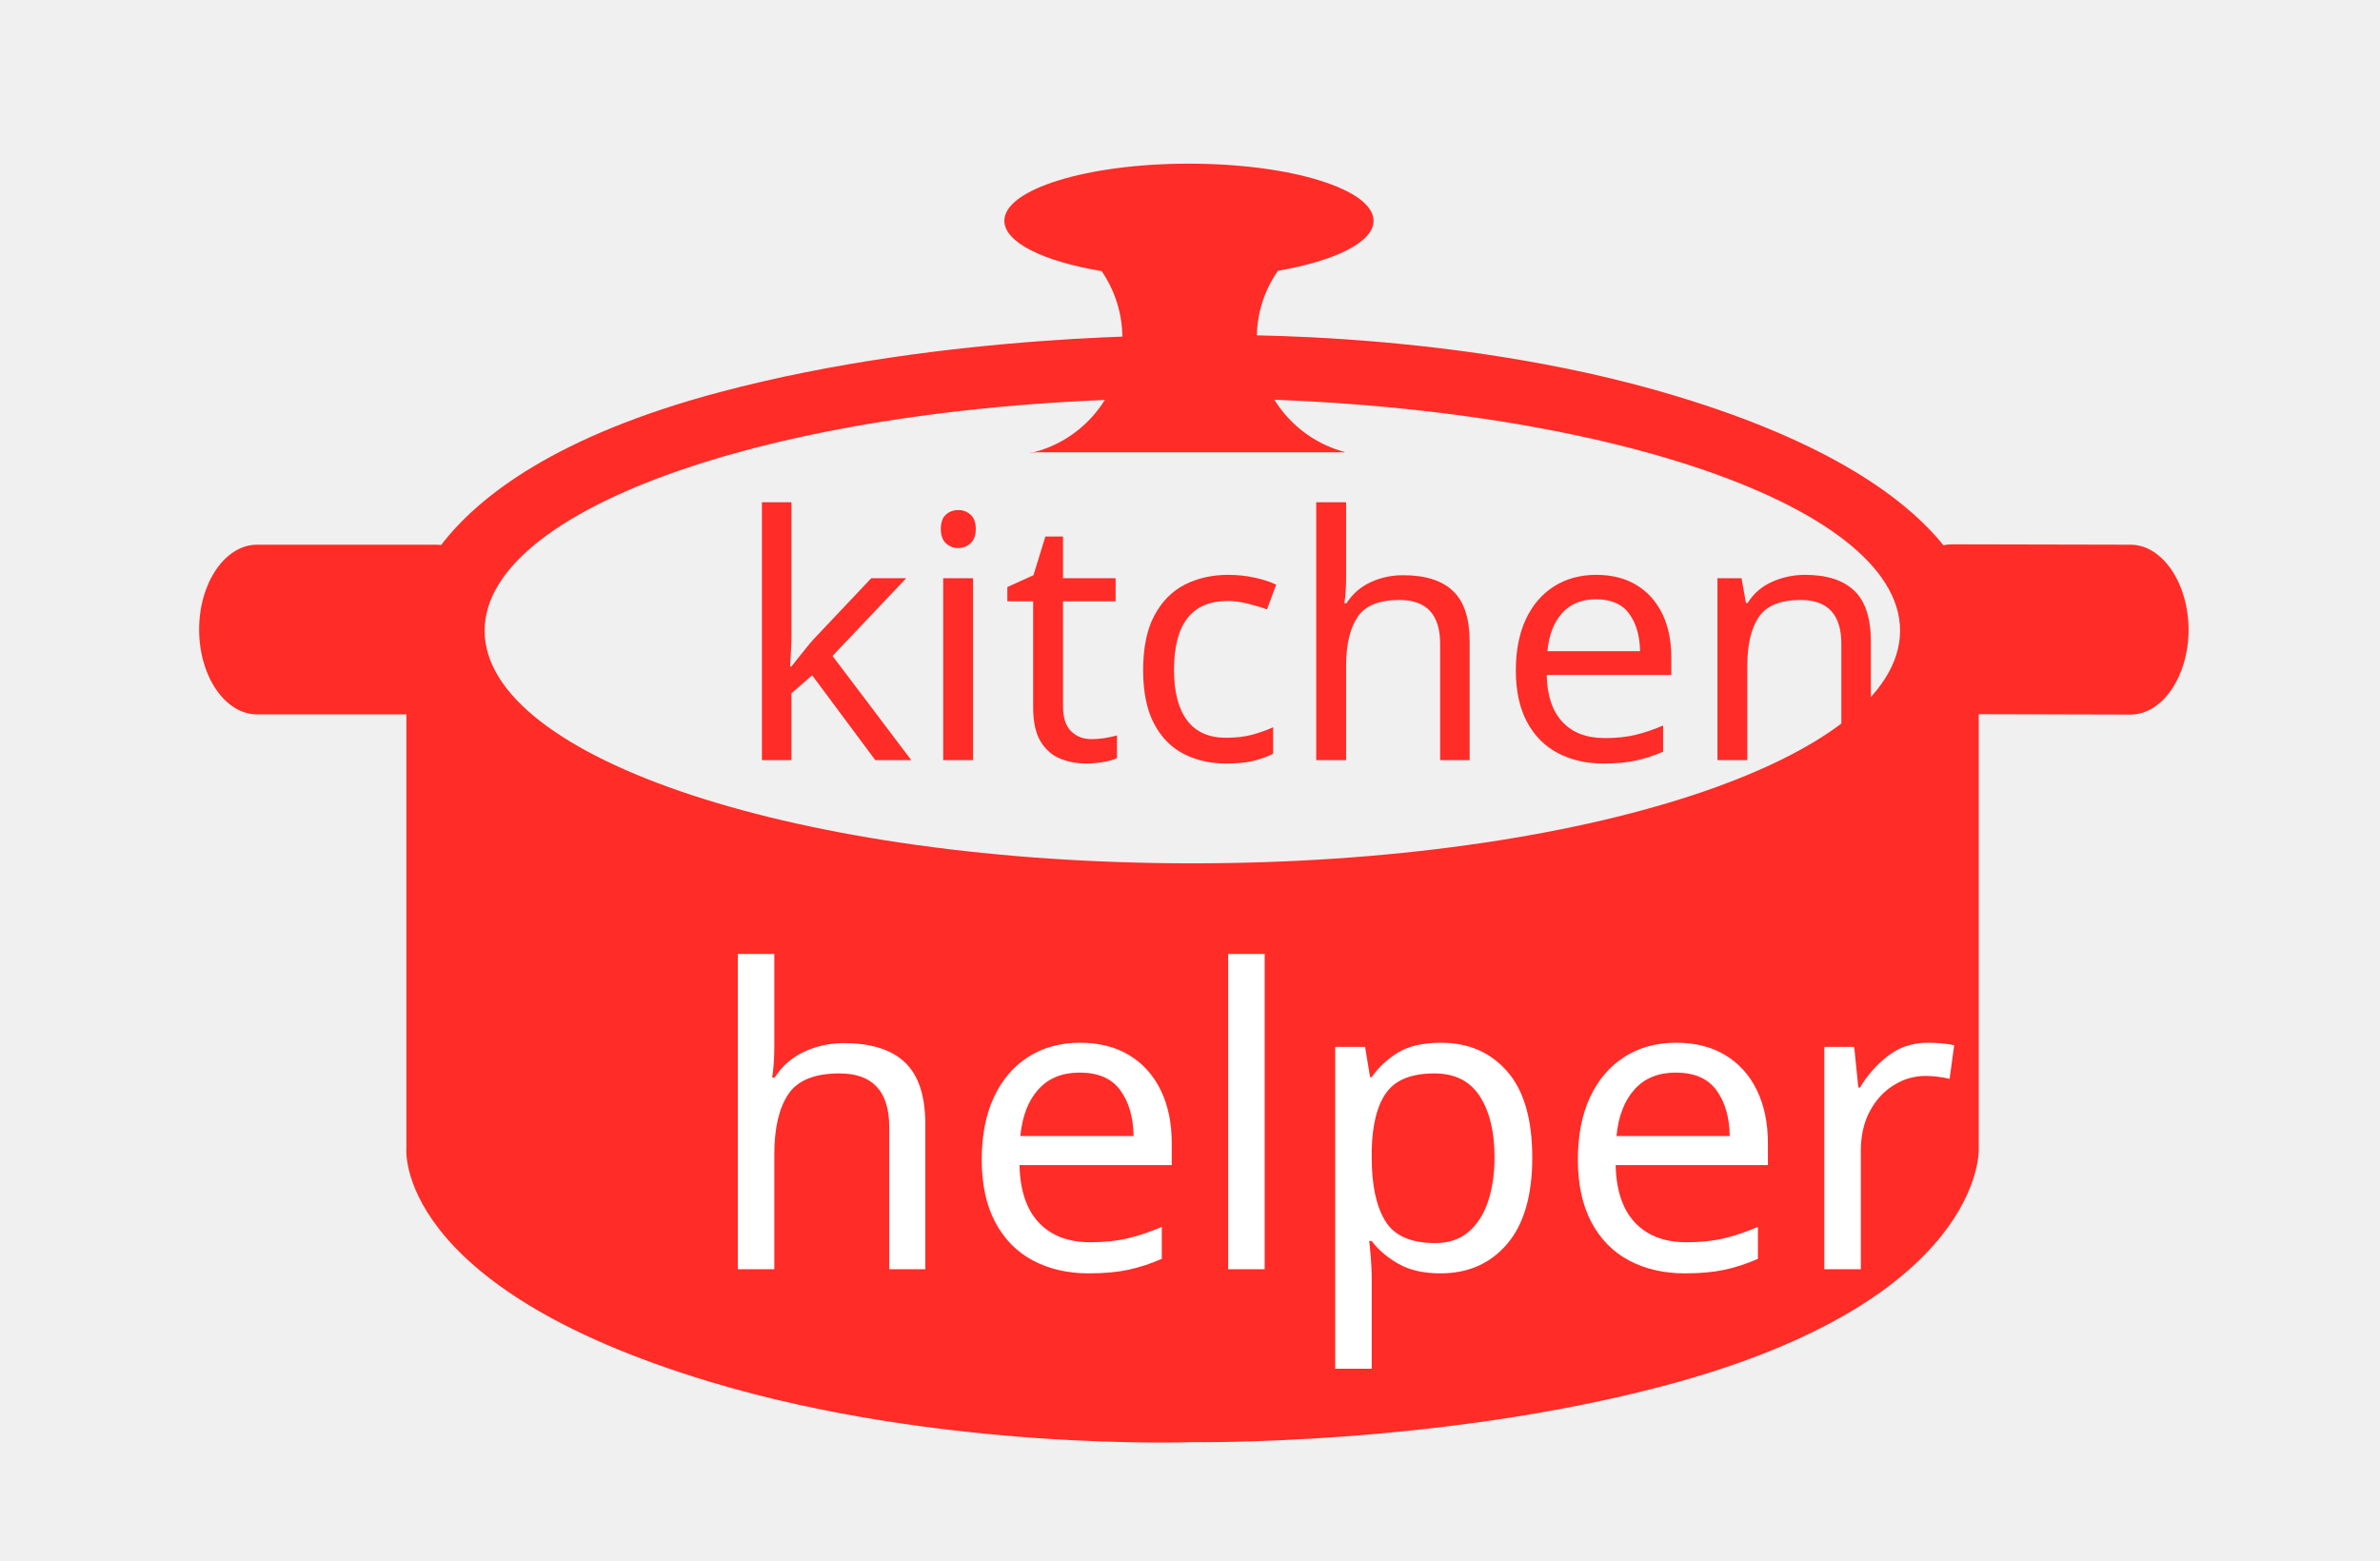
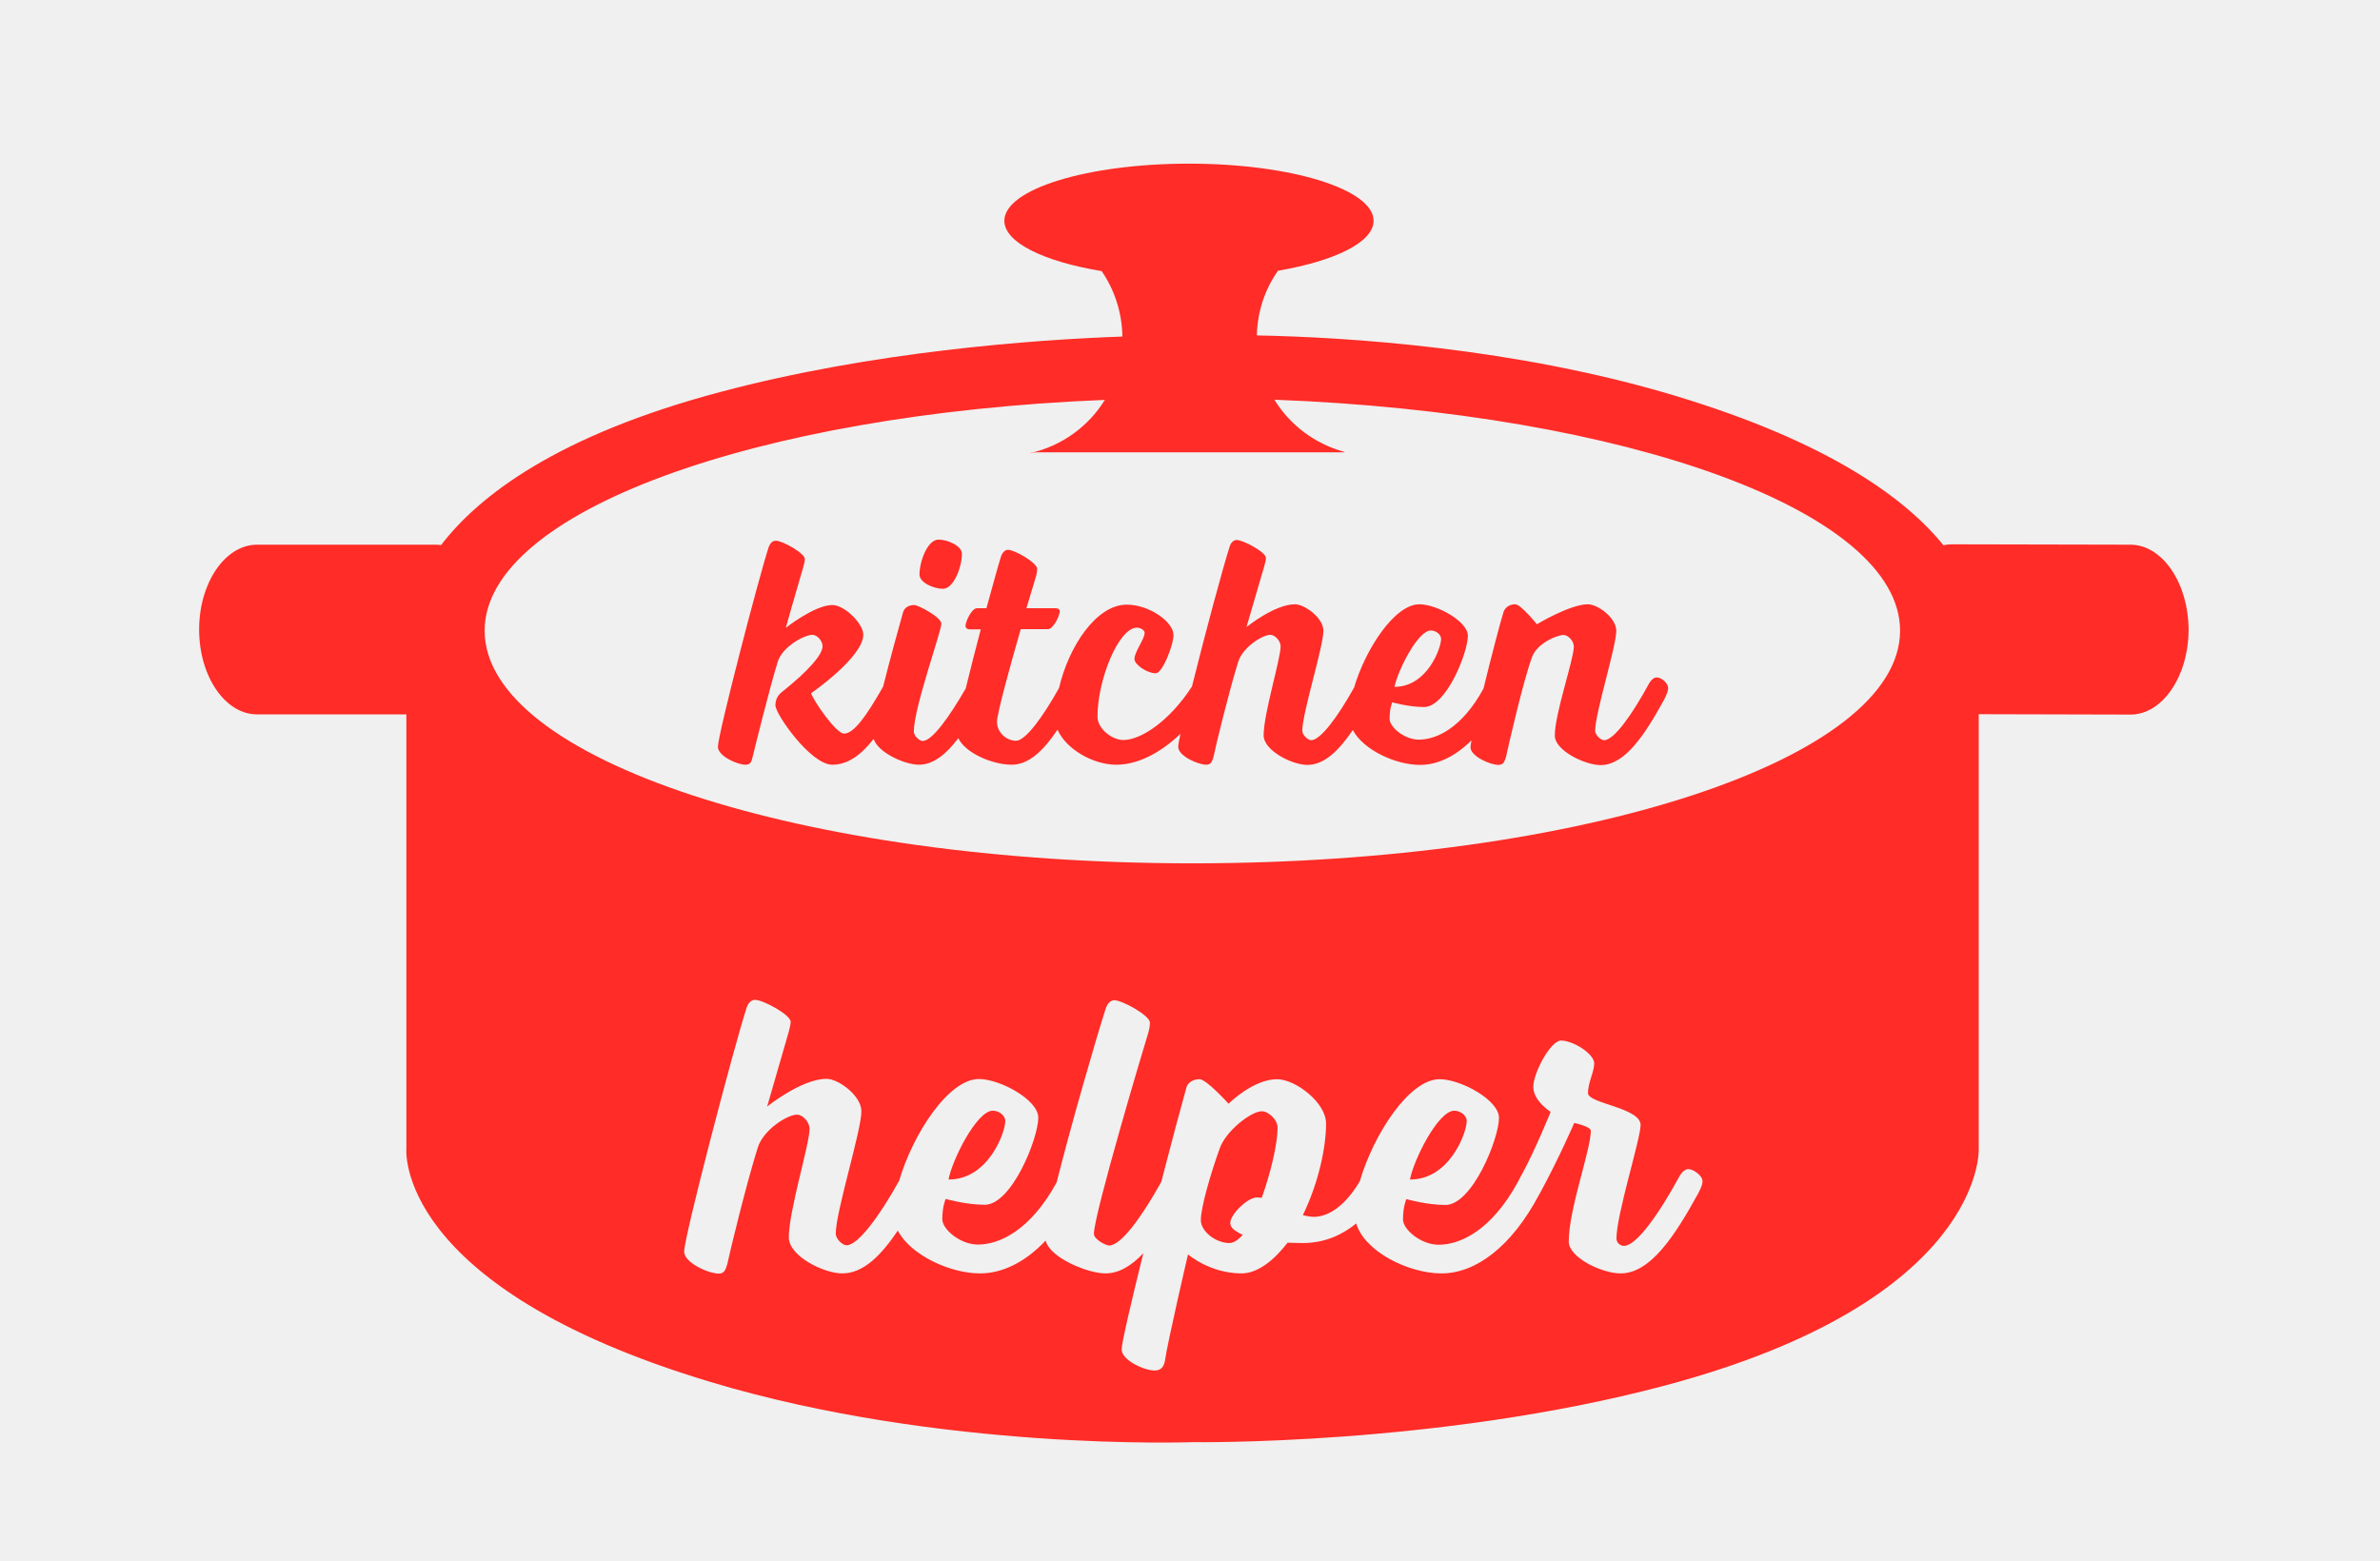
- <svg xmlns="http://www.w3.org/2000/svg" version="1.1" x="0px" y="0px" viewBox="0 0 1262.1 827.6" style="enable-background:new 0 0 1262.1 827.6;" xml:space="preserve">
+ <svg xmlns="http://www.w3.org/2000/svg" version="1.1" id="Layer_1" x="0px" y="0px" viewBox="0 0 1262.1 827.6" style="enable-background:new 0 0 1262.1 827.6;" xml:space="preserve">
  <style type="text/css">
	.st0{display:none;}
	.st1{display:inline;}
	.st2{fill:#FF2C27;}
	.st3{font-family:'Voltage';}
	.st4{font-size:180px;}
	.st5{fill:#FFFFFF;}
	.st6{font-size:220px;}
	.st7{display:inline;fill:none;stroke:#0055FF;stroke-width:2.67;stroke-miterlimit:10;}
	.st8{display:inline;fill:none;stroke:#0055FF;stroke-width:2.3;stroke-miterlimit:10;}
	.st9{display:inline;fill:none;stroke:#0055FF;stroke-width:2.16;stroke-miterlimit:10;}
</style>
-   <g id="Layer_1" class="st0">
+   <g id="Layer_1_1_" class="st0">
    <g id="logo" class="st1">
      <path class="st2" d="M1205.4,297.9l-109.8-0.2c-1.7,0-3.4,0.2-5.1,0.5c-22.8-24.3-69.5-54.5-164.7-79.3    c-142.2-37-296.2-32-296.2-32s-150.7-2-289.8,30c-100.2,23-148.4,55.2-171.4,81.2c-1-0.1-2.1-0.2-3.1-0.2H55.5    c-19.5,0-35.5,20.2-35.5,45l0,0c0,24.8,16,45,35.5,45h91.6v230c0,0-8.6,73.2,186.4,124c142.2,37,296.2,32,296.2,32    s150.7,2,289.8-30c195.9-45,192.7-125,192.7-125V387.7l93.1,0.2c19.6,0,35.6-20.2,35.6-44.9l0,0    C1240.9,318.2,1225,297.9,1205.4,297.9z M629.6,466.8c-239.9,0-434.4-55.2-434.4-123.3s194.5-123.4,434.4-123.4    S1064,275.4,1064,343.5S869.5,466.8,629.6,466.8z" />
-       <path class="st2" d="M592.6,188.2c0,29.2-20.3,54.5-48.8,61v0.1c1.1-0.3,2.2-0.5,3.3-0.5h163.4v-0.2    c-33.4-8.9-53.2-43.2-44.3-76.6c1.9-7,4.9-13.6,9-19.5c30.2-5.2,50.7-15.1,50.7-26.5c0-16.7-43.8-30.3-97.9-30.3    S530,109.3,530,126.1c0,11.5,20.9,21.6,51.6,26.7C588.7,163.2,592.6,175.6,592.6,188.2z" />
+       <path class="st2" d="M592.6,188.2c0,29.2-20.3,54.5-48.8,61v0.1c1.1-0.3,2.2-0.5,3.3-0.5h163.4v-0.2    c-33.4-8.9-53.2-43.2-44.3-76.6c1.9-7,4.9-13.6,9-19.5c30.2-5.2,50.7-15.1,50.7-26.5c0-16.7-43.8-30.3-97.9-30.3s-98,13.6-98,30.4    c0,11.5,20.9,21.6,51.6,26.7C588.7,163.2,592.6,175.6,592.6,188.2z" />
    </g>
    <g id="Layer_9" class="st1">
      <text transform="matrix(1 0 0 1 389.951 412.1376)" class="st2 st3 st4">kitchen</text>
      <text transform="matrix(1 0 0 1 370.4011 682.1376)" class="st5 st3 st6">helper</text>
    </g>
  </g>
-   <g id="Layer_3">
-     <path class="st2" d="M1129.9,288.9l-94.9-0.2c-1.5,0-3,0.2-4.4,0.5c-19.7-24.4-60-54.5-142.3-79.3c-122.8-37-255.9-32-255.9-32   s-130.2-2-250.4,30c-86.6,23-128.2,55.2-148.1,81.2c-0.9-0.1-1.8-0.2-2.7-0.2h-94.9c-16.9,0-30.7,20.2-30.7,45v0   c0,24.8,13.8,45,30.7,45h79.2v230c0,0-7.4,73.3,161,124c122.8,37,255.9,32,255.9,32s130.2,2,250.4-30c169.2-45,166.5-125,166.5-125   V378.8l80.5,0.2c16.9,0,30.7-20.2,30.8-44.9v0C1160.5,309.2,1146.7,289,1129.9,288.9z M632.3,457.9C425,457.9,257,402.6,257,334.5   s168-123.3,375.3-123.3s375.3,55.2,375.3,123.3S839.6,457.9,632.3,457.9z" />
-     <path class="st2" d="M595.2,179.3c0,29.8-20.9,54.7-48.8,61v0.1c1-0.3,2.1-0.5,3.3-0.5H713v-0.2c-26.7-7.1-46.5-31.5-46.5-60.5   c0-13.2,4.1-25.5,11.2-35.6c30.2-5.2,50.7-15.1,50.7-26.5c0-16.7-43.8-30.3-97.9-30.3s-97.9,13.6-97.9,30.3   c0,11.5,20.9,21.6,51.6,26.7C591.1,153.9,595.2,166.1,595.2,179.3z" />
-     <text transform="matrix(1 0 0 1 388.7487 403.1726)">
-       <tspan x="0" y="0" class="st2 st3 st4">kitchen</tspan>
-       <tspan x="-16.2" y="270" class="st5 st3 st6">helper</tspan>
-     </text>
+   <g>
+     <path class="st2" d="M500,312.3c5.8,0,10.1-11.7,10.1-18.5c0-4.5-7.9-7.6-12.4-7.6c-5.9,0-10.1,11.7-10.1,18.5   C487.6,309.2,495.5,312.3,500,312.3z" />
+     <path class="st2" d="M878.5,359.3c-2.3,0-4,3.2-4,3.2c-8.8,16.2-18.5,30.1-23.9,30.1c-1.6,0-4.7-2.7-4.7-5   c0-9.5,11.2-44.6,11.2-53.1c0-6.7-9.7-14-15.1-14c-9.4,0-27,10.6-27,10.6s-8.5-10.6-11.5-10.6c-2.7,0-5,1.3-6.1,3.8   c-2,6.4-6.7,24.5-10.7,40.9c-11.4,20.9-24.9,27.1-34.3,27.1c-7.7,0-15.5-6.7-15.5-11c0-5.8,1.4-8.8,1.4-8.8s8.8,2.5,16.9,2.5   c11.7,0,23.2-28.8,23.2-37.8c0-7.7-16.6-16.7-25.7-16.7c-13.2,0-28.7,24-34.6,44.1c-8.5,15.3-17.8,28-22.8,28c-1.6,0-4.7-2.7-4.7-5   c0-9.5,11.2-44.6,11.2-53.1c0-6.7-9.9-14-15.1-14c-10.8,0-25.7,12.1-25.7,12.1s5-17.1,9.4-32.2c0.4-1.4,0.9-3.2,0.9-4.5   c0-3.1-12.1-9.5-15.5-9.5c-1.4,0-3.1,1.1-3.8,3.8c-3.3,10.1-13.1,46.5-19.9,73.9c-11.9,18.4-27.1,28.4-36.4,28.4   c-5.9,0-13.7-5.9-13.7-12.4c0-19.8,11.3-47.2,20.9-47.2c2,0,4.1,1.4,4.1,2.7c0,3.4-5.4,10.1-5.4,13.9c0,3.1,6.8,7.6,11.3,7.6   c3.6,0,9.4-15.1,9.4-20.2c0-7.2-13-16.2-24.8-16.2c-16.2,0-30.8,22.3-35.9,44.2c-8.5,15.3-17.8,28-22.8,28c-5,0-10.1-4.3-10.1-10.1   c0-4.1,6.7-28.8,12.6-49.1h14.4c2.9,0,6.3-7.2,6.3-9.5c0-1.1-1.1-1.6-2.2-1.6h-15.5l5-16.6c0.4-1.3,0.7-3.2,0.7-4.3   c0-3.2-11.9-10.1-15.5-10.1c-1.4,0-3.1,1.4-3.8,4c-1.3,4-4.1,14.4-7.6,27h-5c-2.9,0-6.1,7.2-6.1,9.4c0,1.1,1.1,1.8,2,1.8h6.1   c-2.8,10.7-5.7,21.9-8,31.4c-8.8,15.2-17.8,27.8-22.8,27.8c-1.8,0-4.7-2.7-4.7-5c0-12.6,14.6-53.1,14.6-57.2   c0-3.4-12.2-9.9-14.4-9.9c-2.7,0-5.2,1.3-5.9,3.8c-1.8,6.4-6.7,24-10.6,39.5c-8.8,15.5-15.5,24.9-20.7,24.9   c-4.3,0-16.2-17.5-17.5-21.4c0,0,27.7-19.1,27.7-31.1c0-5.8-9.9-15.7-16.4-15.7c-9.4,0-24.7,12.1-24.7,12.1s4.9-17.5,9.2-32   c0.4-1.6,0.9-3.1,0.9-4.5c0-3.1-11.9-9.7-15.3-9.7c-1.8,0-3.1,1.1-4,3.8c-5.2,16-26.8,99-26.8,105.5c0,4.9,10.3,9.5,14.6,9.5   c2.9,0,3.2-1.8,3.8-4.1c1.4-5.6,8.6-35.1,13.3-50.4c2.3-7.9,14-14.4,18.4-14.4c2.5,0,5.4,3.1,5.4,6.1c0,4.3-7.2,12.8-21.4,24.1   c-2.3,1.8-3.6,4.1-3.6,7.2c0,4.7,18.7,31.5,30.2,31.5c8.4,0,15.5-5.5,21.9-13.7c2.3,7.3,16.5,13.7,24,13.7   c7.7,0,14.6-5.7,20.9-14.1c3.4,7.6,17.7,14.1,28.4,14.1c9.1,0,17-7.8,24.2-18.6c4.4,10.2,18.7,18.6,31.2,18.6   c11.3,0,23.3-6.2,34-16.4c-0.8,3.6-1.2,6-1.2,6.9c0,4.9,10.6,9.5,14.9,9.5c2.5,0,3.1-1.8,3.8-4.1c1.1-5.6,8.3-35.1,13.1-50.4   c2.3-7.7,12.8-14.4,17.1-14.4c2.3,0,5.4,3.1,5.4,6.1c0,6.8-9,35.6-9,47.2c0,8.1,15.1,15.7,23.2,15.7c9.1,0,16.8-7.8,24.1-18.5   c5.6,10.6,22.7,18.5,35.7,18.5c9,0,18.4-4.3,27.2-13c-0.3,1.8-0.5,3.1-0.5,3.6c0,4.9,10.6,9.4,14.8,9.4c2.7,0,3.2-1.8,4-4.1   c1.1-5.2,9.4-41.6,14-53.5c2.7-6.8,12.8-11.3,16.6-11.3c2.3,0,5.4,3.1,5.4,6.1c0,6.8-10.1,35.6-10.1,47.2   c0,8.1,16.2,15.7,24.3,15.7c13,0,23.6-16.4,33.5-34.4c0,0,2.3-4.1,2.3-6.3C884.6,362.1,880.9,359.3,878.5,359.3z M758.8,334.4   c2.5,0,5.4,2,5.4,4.5c0,4.9-7.4,25.4-24.7,25.4C741.2,355.8,751.8,334.4,758.8,334.4z" />
+     <path class="st2" d="M777.8,594.6c0-3.1-3.5-5.5-6.6-5.5c-8.6,0-21.6,26.2-23.5,36.5C768.8,625.7,777.8,600.6,777.8,594.6z" />
+     <path class="st2" d="M533.1,594.6c0-3.1-3.5-5.5-6.6-5.5c-8.6,0-21.6,26.2-23.5,36.5C524.1,625.7,533.1,600.6,533.1,594.6z" />
+     <path class="st2" d="M669.1,589.4c-5.5,0-19.1,10.3-22.4,20c-4.4,12.3-9.9,30.6-9.9,37.8c0,5.9,7.9,12.1,15.2,12.1   c2.2,0,5.1-2,7-4.4c-4-1.8-6.6-3.7-6.6-6.2c0-4.6,9.2-13.6,14.1-13.6c0.9,0,1.8,0.2,2.6,0.2c4.8-13.4,8.4-28.8,8.4-37.2   C677.5,593.8,672.6,589.4,669.1,589.4z" />
+     <path class="st2" d="M1129.9,288.9l-94.9-0.2c-1.5,0-3,0.2-4.4,0.5c-19.7-24.4-60-54.5-142.3-79.3c-84.7-25.5-174.3-31.1-221.8-32   c0.3-12.7,4.3-24.5,11.2-34.3c30.2-5.2,50.7-15.1,50.7-26.5c0-16.7-43.8-30.3-97.9-30.3s-97.9,13.6-97.9,30.3   c0,11.5,20.9,21.6,51.6,26.7c6.8,9.9,10.8,21.8,11,34.7c-47.3,1.7-132.5,7.9-213.2,29.4c-86.6,23-128.2,55.2-148.1,81.2   c-0.9-0.1-1.8-0.2-2.7-0.2h-94.9c-16.9,0-30.7,20.2-30.7,45s13.8,45,30.7,45h79.2v230c0,0-7.4,73.3,161,124   c122.8,37,255.9,32,255.9,32s130.2,2,250.4-30c169.2-45,166.5-125,166.5-125V378.8l80.5,0.2c16.9,0,30.7-20.2,30.8-44.9   C1160.5,309.2,1146.7,289,1129.9,288.9z M900.3,633.4c-12.1,22-25.1,42-40.9,42c-9.9,0-27.5-8.4-27.5-16.9   c0-17.2,11.7-48.6,11.7-58.7c0-2.4-8.8-4.2-8.8-4.2s-7.7,18-18.4,37.7c0,0.1-0.1,0.1-0.1,0.1c-15,28.4-34.1,42-51.9,42   c-17.5,0-40.8-11.6-45.2-26.5c-6.7,5.5-16.1,10.4-28.3,10.4c-2.6,0-8.1-0.2-8.1-0.2c-6.6,8.6-15.4,16.3-24.4,16.3   c-16.9,0-28.4-10.1-28.4-10.1s-10.8,46.2-12.3,56.8c-0.7,2.9-2,4.8-5.5,4.8c-5.5,0-17.4-5.5-17.4-11.2c0-3.4,5.1-25.2,11.5-51   c-6.2,6.6-12.9,10.7-20.1,10.7c-9.3,0-29.4-8.2-31.7-17.4c-11.1,11.7-23.2,17.4-34.8,17.4c-15.9,0-36.8-9.7-43.6-22.7   c-8.8,13.1-18.3,22.7-29.4,22.7c-9.9,0-28.4-9.2-28.4-19.1c0-14.1,11-49.3,11-57.6c0-3.7-3.7-7.5-6.6-7.5c-5.3,0-18,8.1-20.9,17.6   c-5.9,18.7-14.7,54.8-16.1,61.6c-0.9,2.9-1.5,5.1-4.6,5.1c-5.3,0-18.3-5.7-18.3-11.7c0-7.9,26.6-109.3,33-128.9   c0.9-3.3,2.9-4.6,4.6-4.6c4.2,0,18.9,7.9,18.9,11.7c0,1.5-0.7,3.7-1.1,5.5c-5.3,18.5-11.4,39.4-11.4,39.4s18.3-14.7,31.5-14.7   c6.4,0,18.5,9,18.5,17.2c0,10.3-13.6,53.2-13.6,64.9c0,2.9,3.7,6.2,5.7,6.2c6.1,0,17.5-15.5,27.9-34.2c7.2-24.6,26.1-54,42.3-54   c11.2,0,31.5,11,31.5,20.5c0,11-14.1,46.2-28.4,46.2c-9.9,0-20.7-3.1-20.7-3.1s-1.8,3.7-1.8,10.8c0,5.3,9.5,13.4,18.9,13.4   c11.4,0,27.8-7.5,41.7-32.9c7.9-31.3,21.2-77.3,26-92.1c1.1-3.3,2.9-4.6,4.6-4.6c4.2,0,18.9,8.1,18.9,11.9c0,1.8-0.4,3.7-0.9,5.5   c-2.2,7-28.8,96.1-28.8,106.5c0,2.9,6.2,6.2,8.1,6.2c6.3,0,17.3-15.2,27.6-33.7c5.4-20.9,10.5-40,13.3-49.9c0.7-3.1,4-4.6,7-4.6   c3.7,0,15.4,13,15.4,13s13-13,25.7-13c9.7,0,26,12.3,26,23.5c0,12.8-4,31.5-12.3,48.6c0,0,3.5,0.9,5.7,0.9   c12.2,0,21.2-13.2,24.5-18.9c7.2-24.6,26.1-54.1,42.3-54.1c11.2,0,31.5,11,31.5,20.5c0,11-14.1,46.2-28.4,46.2   c-9.9,0-20.7-3.1-20.7-3.1s-1.8,3.7-1.8,10.8c0,5.3,9.5,13.4,18.9,13.4c11.5,0,28.1-7.6,42.2-33.6c0.7-1.5,1.4-2.7,1.4-2.7   c0,0,0,0,0,0c0-0.1,0.2-0.5,0.5-0.9c7.5-13.8,15.3-33.3,15.3-33.3s-9.2-5.7-9.2-13.2c0-7.5,9.2-24.6,14.7-24.6   c6.4,0,17.6,7,17.6,12.1c0,4.6-3.3,10.1-3.3,15.8c0,5.5,27.9,7.7,27.9,16.9c0,7.3-12.8,47.5-12.8,60.1c0,2.4,2,4,4,4   c6.6,0,18.5-16.9,29.3-36.7c0,0,2-4,4.8-4s7.5,3.5,7.5,6.2C903.2,628.3,900.3,633.4,900.3,633.4z M632.3,457.9   C425,457.9,257,402.6,257,334.5c0-62.9,143.5-114.9,328.9-122.4c-8.7,14.1-22.8,24.4-39.5,28.2v0.1c1-0.3,2.1-0.5,3.3-0.5H713v-0.2   c-15.6-4.2-28.9-14.2-37.2-27.7c186.8,7.1,331.8,59.2,331.8,122.5C1007.6,402.6,839.6,457.9,632.3,457.9z" />
  </g>
  <g id="Layer_2" class="st0">
    <ellipse class="st7" cx="632" cy="342.3" rx="483" ry="155.5" />
    <ellipse class="st7" cx="58.3" cy="342.8" rx="34.8" ry="44" />
    <ellipse class="st7" cx="1206.6" cy="342.8" rx="34.8" ry="44" />
    <ellipse class="st7" cx="632" cy="618.3" rx="483" ry="155.5" />
    <ellipse class="st8" cx="629.9" cy="126.1" rx="97.9" ry="30.3" />
    <circle class="st9" cx="532" cy="188.2" r="62.6" />
    <circle class="st9" cx="728.6" cy="188.2" r="62.6" />
  </g>
</svg>
